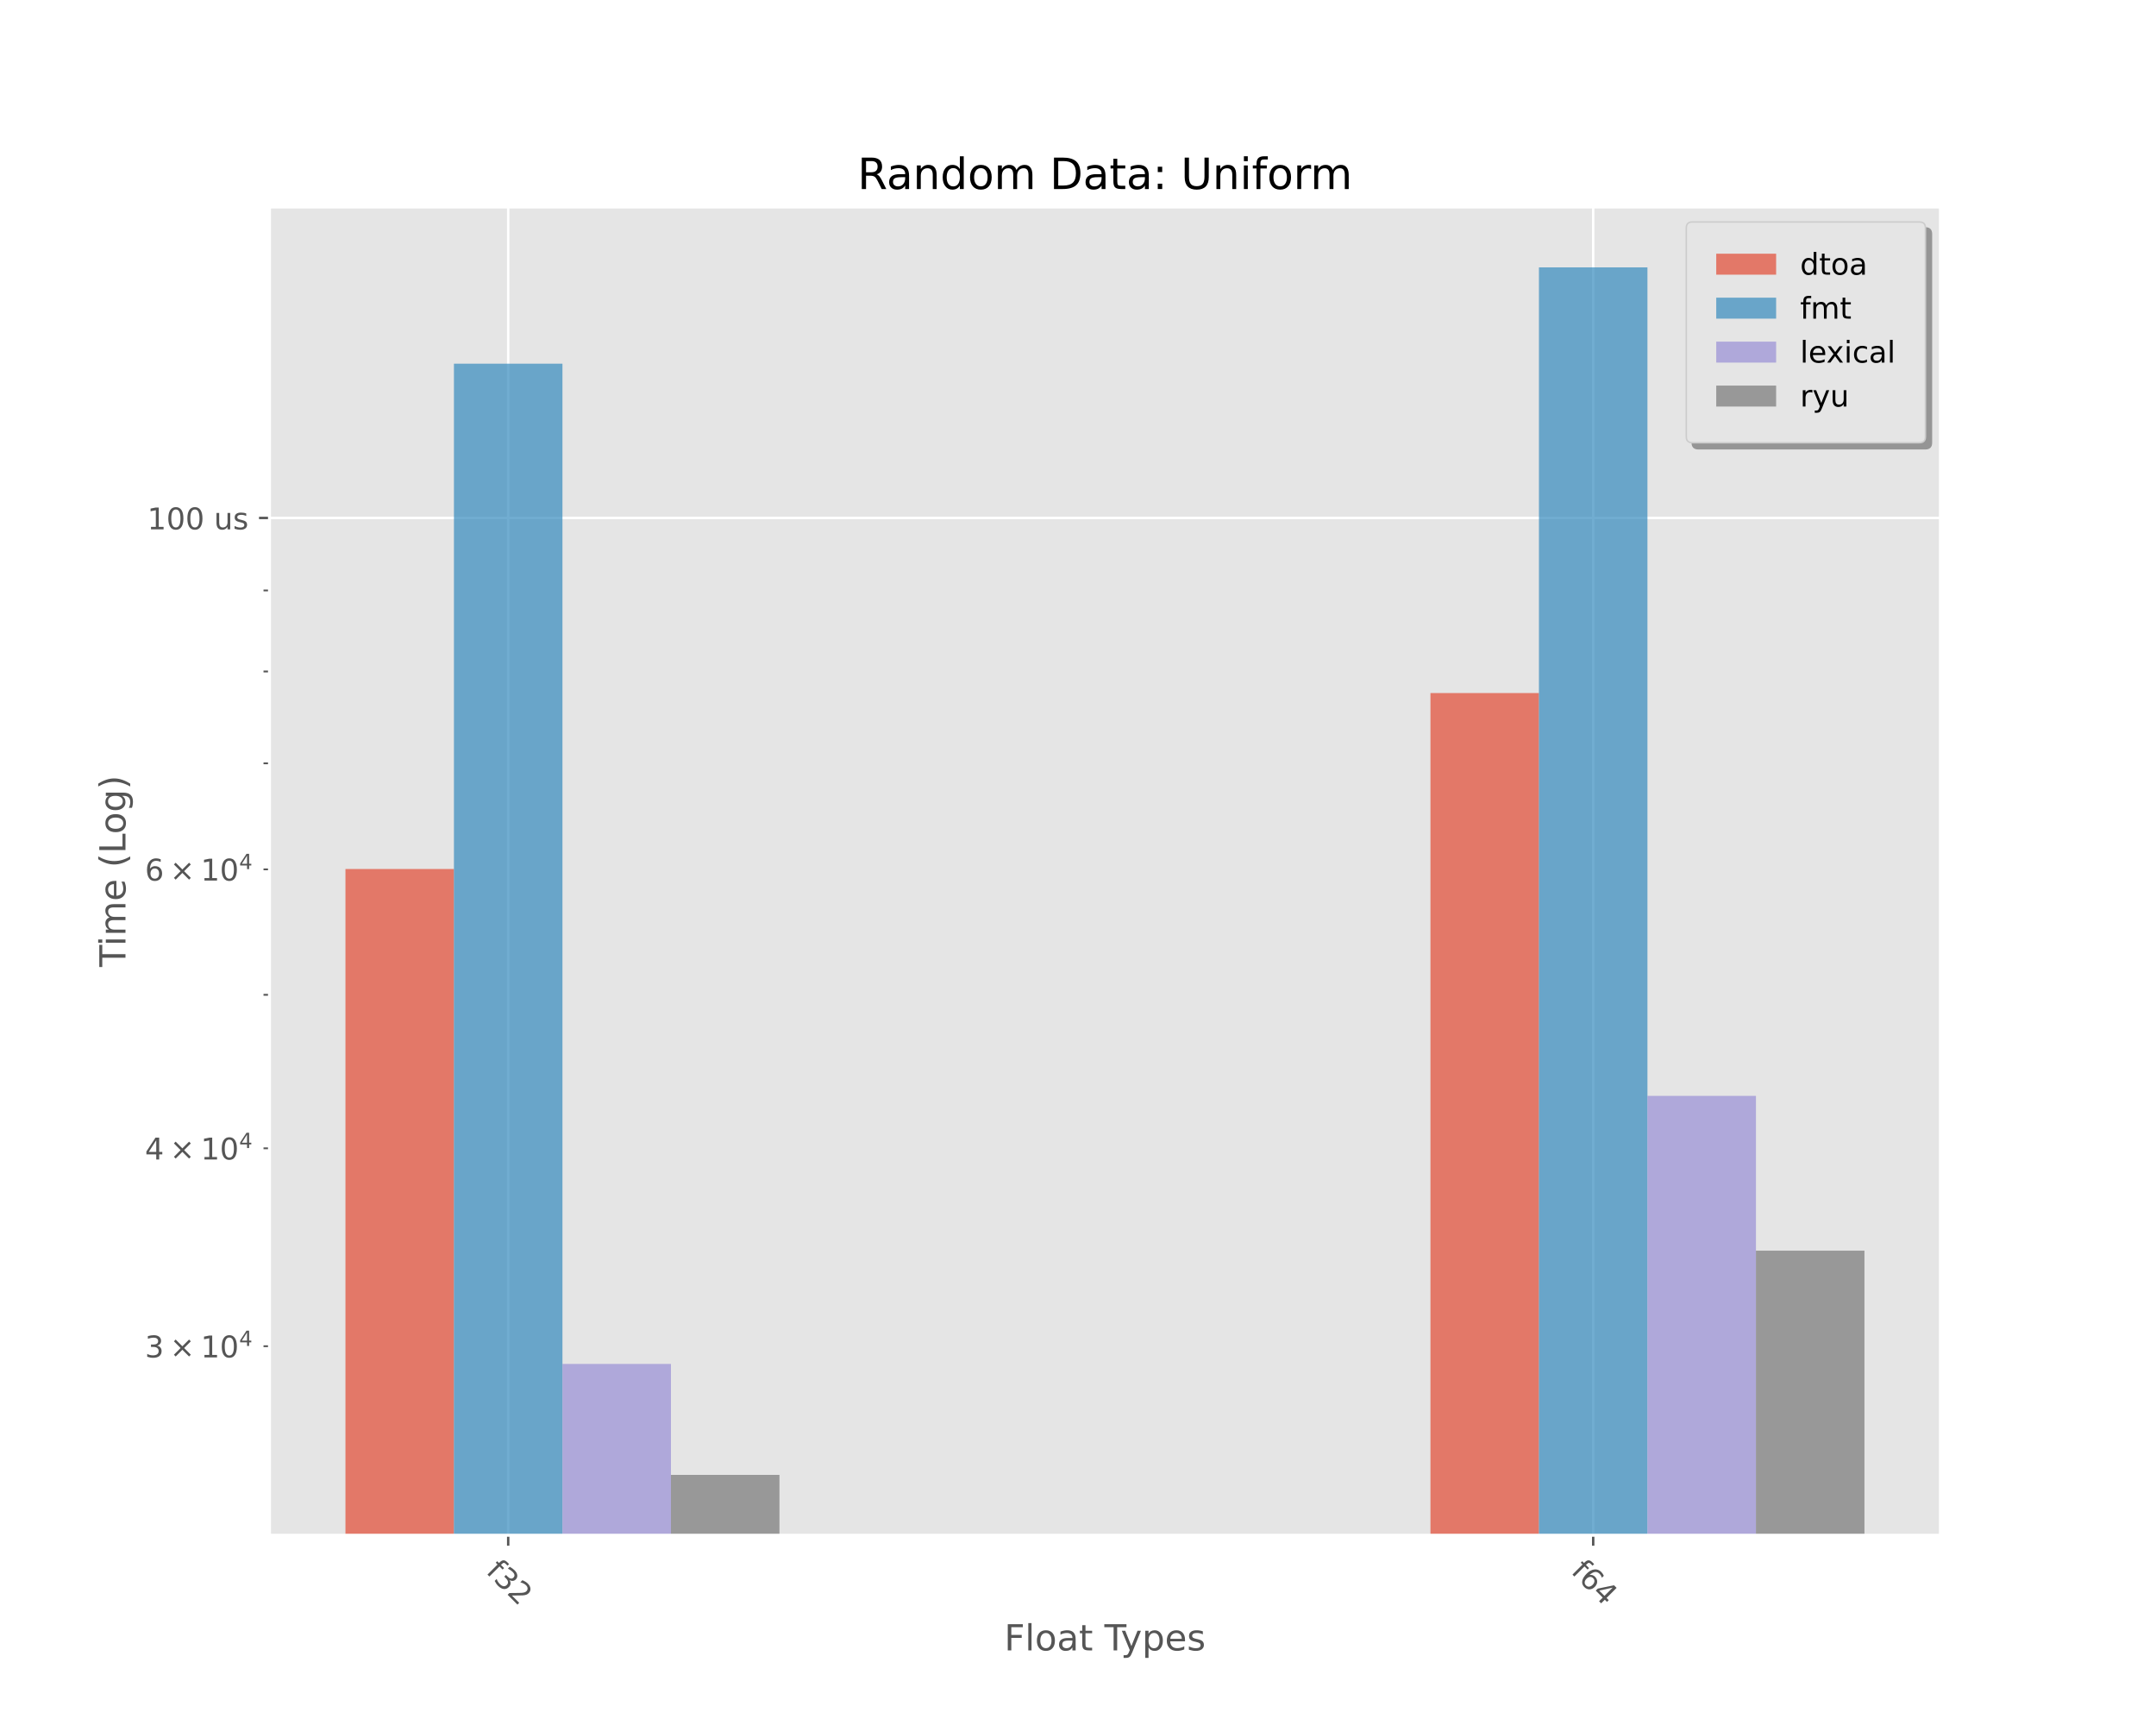
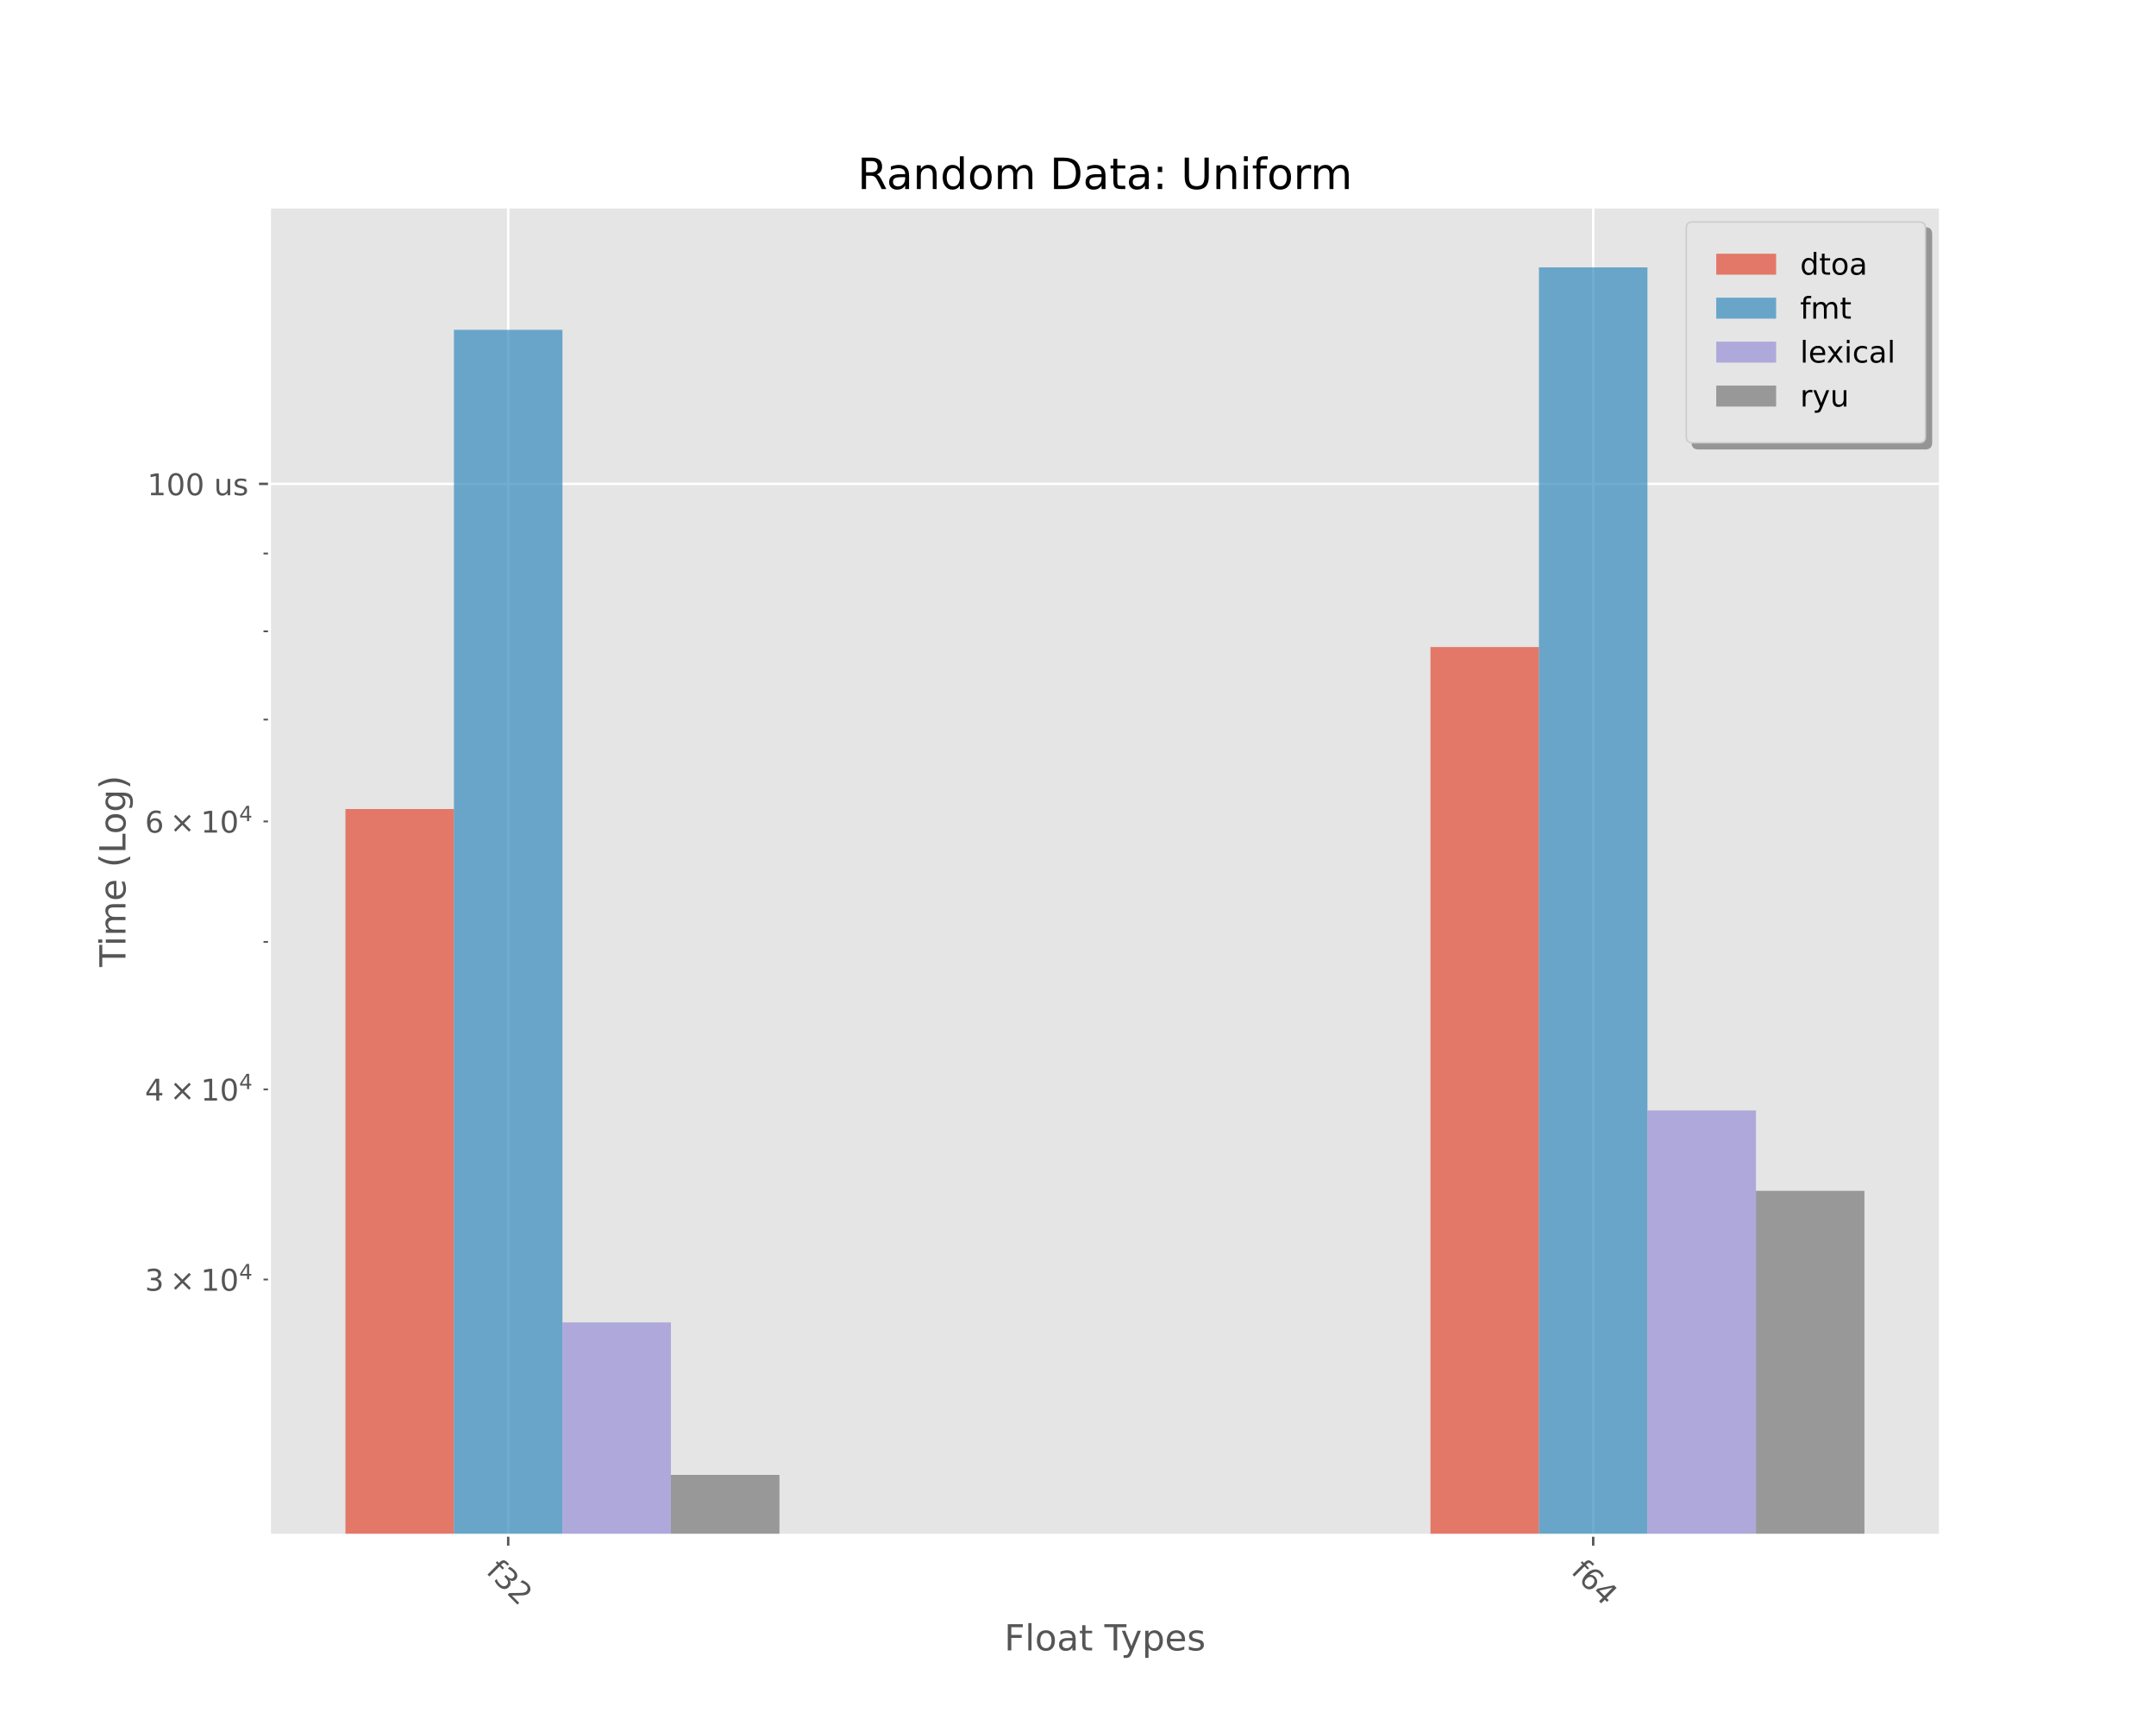
<svg xmlns="http://www.w3.org/2000/svg" xmlns:xlink="http://www.w3.org/1999/xlink" height="576pt" version="1.1" viewBox="0 0 720 576" width="720pt">
  <defs>
    <style type="text/css">*{stroke-linecap:butt;stroke-linejoin:round;}</style>
  </defs>
  <g id="figure_1">
    <g id="patch_1">
      <path d="M 0 576  L 720 576  L 720 0  L 0 0  z " style="fill:#ffffff;" />
    </g>
    <g id="axes_1">
      <g id="patch_2">
        <path d="M 90 512.64  L 648 512.64  L 648 69.12  L 90 69.12  z " style="fill:#e5e5e5;" />
      </g>
      <g id="matplotlib.axis_1">
        <g id="xtick_1">
          <g id="line2d_1">
-             <path clip-path="url(#pb72339c6e7)" d="M 169.714 512.64  L 169.714 69.12  " style="fill:none;stroke:#ffffff;stroke-linecap:square;stroke-width:0.8;" />
+             <path clip-path="url(#p058c53561e)" d="M 169.714 512.64  L 169.714 69.12  " style="fill:none;stroke:#ffffff;stroke-linecap:square;stroke-width:0.8;" />
          </g>
          <g id="line2d_2">
            <defs>
-               <path d="M 0 0  L 0 3.5  " id="m6b115dac39" style="stroke:#555555;stroke-width:0.8;" />
-             </defs>
-             <g>
-               <use style="fill:#555555;stroke:#555555;stroke-width:0.8;" x="169.714" xlink:href="#m6b115dac39" y="512.64" />
+               <path d="M 0 0  L 0 3.5  " id="m1b33ed26a7" style="stroke:#555555;stroke-width:0.8;" />
+             </defs>
+             <g>
+               <use style="fill:#555555;stroke:#555555;stroke-width:0.8;" x="169.714" xlink:href="#m1b33ed26a7" y="512.64" />
            </g>
          </g>
          <g id="text_1">
            <g style="fill:#555555;" transform="translate(162.0195 525.0129)rotate(-315)scale(0.1 -0.1)">
              <defs>
                <path d="M 2375 4863  L 2375 4384  L 1825 4384  Q 1516 4384 1395 4259  Q 1275 4134 1275 3809  L 1275 3500  L 2222 3500  L 2222 3053  L 1275 3053  L 1275 0  L 697 0  L 697 3053  L 147 3053  L 147 3500  L 697 3500  L 697 3744  Q 697 4328 969 4595  Q 1241 4863 1831 4863  L 2375 4863  z " id="DejaVuSans-66" transform="scale(0.015625)" />
                <path d="M 2597 2516  Q 3050 2419 3304 2112  Q 3559 1806 3559 1356  Q 3559 666 3084 287  Q 2609 -91 1734 -91  Q 1441 -91 1130 -33  Q 819 25 488 141  L 488 750  Q 750 597 1062 519  Q 1375 441 1716 441  Q 2309 441 2620 675  Q 2931 909 2931 1356  Q 2931 1769 2642 2001  Q 2353 2234 1838 2234  L 1294 2234  L 1294 2753  L 1863 2753  Q 2328 2753 2575 2939  Q 2822 3125 2822 3475  Q 2822 3834 2567 4026  Q 2313 4219 1838 4219  Q 1578 4219 1281 4162  Q 984 4106 628 3988  L 628 4550  Q 988 4650 1302 4700  Q 1616 4750 1894 4750  Q 2613 4750 3031 4423  Q 3450 4097 3450 3541  Q 3450 3153 3228 2886  Q 3006 2619 2597 2516  z " id="DejaVuSans-33" transform="scale(0.015625)" />
                <path d="M 1228 531  L 3431 531  L 3431 0  L 469 0  L 469 531  Q 828 903 1448 1529  Q 2069 2156 2228 2338  Q 2531 2678 2651 2914  Q 2772 3150 2772 3378  Q 2772 3750 2511 3984  Q 2250 4219 1831 4219  Q 1534 4219 1204 4116  Q 875 4013 500 3803  L 500 4441  Q 881 4594 1212 4672  Q 1544 4750 1819 4750  Q 2544 4750 2975 4387  Q 3406 4025 3406 3419  Q 3406 3131 3298 2873  Q 3191 2616 2906 2266  Q 2828 2175 2409 1742  Q 1991 1309 1228 531  z " id="DejaVuSans-32" transform="scale(0.015625)" />
              </defs>
              <use xlink:href="#DejaVuSans-66" />
              <use x="35.205" xlink:href="#DejaVuSans-33" />
              <use x="98.828" xlink:href="#DejaVuSans-32" />
            </g>
          </g>
        </g>
        <g id="xtick_2">
          <g id="line2d_3">
-             <path clip-path="url(#pb72339c6e7)" d="M 532.052 512.64  L 532.052 69.12  " style="fill:none;stroke:#ffffff;stroke-linecap:square;stroke-width:0.8;" />
+             <path clip-path="url(#p058c53561e)" d="M 532.052 512.64  L 532.052 69.12  " style="fill:none;stroke:#ffffff;stroke-linecap:square;stroke-width:0.8;" />
          </g>
          <g id="line2d_4">
            <g>
-               <use style="fill:#555555;stroke:#555555;stroke-width:0.8;" x="532.052" xlink:href="#m6b115dac39" y="512.64" />
+               <use style="fill:#555555;stroke:#555555;stroke-width:0.8;" x="532.052" xlink:href="#m1b33ed26a7" y="512.64" />
            </g>
          </g>
          <g id="text_2">
            <g style="fill:#555555;" transform="translate(524.3572 525.0129)rotate(-315)scale(0.1 -0.1)">
              <defs>
                <path d="M 2113 2584  Q 1688 2584 1439 2293  Q 1191 2003 1191 1497  Q 1191 994 1439 701  Q 1688 409 2113 409  Q 2538 409 2786 701  Q 3034 994 3034 1497  Q 3034 2003 2786 2293  Q 2538 2584 2113 2584  z M 3366 4563  L 3366 3988  Q 3128 4100 2886 4159  Q 2644 4219 2406 4219  Q 1781 4219 1451 3797  Q 1122 3375 1075 2522  Q 1259 2794 1537 2939  Q 1816 3084 2150 3084  Q 2853 3084 3261 2657  Q 3669 2231 3669 1497  Q 3669 778 3244 343  Q 2819 -91 2113 -91  Q 1303 -91 875 529  Q 447 1150 447 2328  Q 447 3434 972 4092  Q 1497 4750 2381 4750  Q 2619 4750 2861 4703  Q 3103 4656 3366 4563  z " id="DejaVuSans-36" transform="scale(0.015625)" />
                <path d="M 2419 4116  L 825 1625  L 2419 1625  L 2419 4116  z M 2253 4666  L 3047 4666  L 3047 1625  L 3713 1625  L 3713 1100  L 3047 1100  L 3047 0  L 2419 0  L 2419 1100  L 313 1100  L 313 1709  L 2253 4666  z " id="DejaVuSans-34" transform="scale(0.015625)" />
              </defs>
              <use xlink:href="#DejaVuSans-66" />
              <use x="35.205" xlink:href="#DejaVuSans-36" />
              <use x="98.828" xlink:href="#DejaVuSans-34" />
            </g>
          </g>
        </g>
        <g id="text_3">
          <g style="fill:#555555;" transform="translate(335.37 551.0888)scale(0.12 -0.12)">
            <defs>
              <path d="M 628 4666  L 3309 4666  L 3309 4134  L 1259 4134  L 1259 2759  L 3109 2759  L 3109 2228  L 1259 2228  L 1259 0  L 628 0  L 628 4666  z " id="DejaVuSans-46" transform="scale(0.015625)" />
              <path d="M 603 4863  L 1178 4863  L 1178 0  L 603 0  L 603 4863  z " id="DejaVuSans-6c" transform="scale(0.015625)" />
              <path d="M 1959 3097  Q 1497 3097 1228 2736  Q 959 2375 959 1747  Q 959 1119 1226 758  Q 1494 397 1959 397  Q 2419 397 2687 759  Q 2956 1122 2956 1747  Q 2956 2369 2687 2733  Q 2419 3097 1959 3097  z M 1959 3584  Q 2709 3584 3137 3096  Q 3566 2609 3566 1747  Q 3566 888 3137 398  Q 2709 -91 1959 -91  Q 1206 -91 779 398  Q 353 888 353 1747  Q 353 2609 779 3096  Q 1206 3584 1959 3584  z " id="DejaVuSans-6f" transform="scale(0.015625)" />
              <path d="M 2194 1759  Q 1497 1759 1228 1600  Q 959 1441 959 1056  Q 959 750 1161 570  Q 1363 391 1709 391  Q 2188 391 2477 730  Q 2766 1069 2766 1631  L 2766 1759  L 2194 1759  z M 3341 1997  L 3341 0  L 2766 0  L 2766 531  Q 2569 213 2275 61  Q 1981 -91 1556 -91  Q 1019 -91 701 211  Q 384 513 384 1019  Q 384 1609 779 1909  Q 1175 2209 1959 2209  L 2766 2209  L 2766 2266  Q 2766 2663 2505 2880  Q 2244 3097 1772 3097  Q 1472 3097 1187 3025  Q 903 2953 641 2809  L 641 3341  Q 956 3463 1253 3523  Q 1550 3584 1831 3584  Q 2591 3584 2966 3190  Q 3341 2797 3341 1997  z " id="DejaVuSans-61" transform="scale(0.015625)" />
              <path d="M 1172 4494  L 1172 3500  L 2356 3500  L 2356 3053  L 1172 3053  L 1172 1153  Q 1172 725 1289 603  Q 1406 481 1766 481  L 2356 481  L 2356 0  L 1766 0  Q 1100 0 847 248  Q 594 497 594 1153  L 594 3053  L 172 3053  L 172 3500  L 594 3500  L 594 4494  L 1172 4494  z " id="DejaVuSans-74" transform="scale(0.015625)" />
              <path id="DejaVuSans-20" transform="scale(0.015625)" />
              <path d="M -19 4666  L 3928 4666  L 3928 4134  L 2272 4134  L 2272 0  L 1638 0  L 1638 4134  L -19 4134  L -19 4666  z " id="DejaVuSans-54" transform="scale(0.015625)" />
              <path d="M 2059 -325  Q 1816 -950 1584 -1140  Q 1353 -1331 966 -1331  L 506 -1331  L 506 -850  L 844 -850  Q 1081 -850 1212 -737  Q 1344 -625 1503 -206  L 1606 56  L 191 3500  L 800 3500  L 1894 763  L 2988 3500  L 3597 3500  L 2059 -325  z " id="DejaVuSans-79" transform="scale(0.015625)" />
              <path d="M 1159 525  L 1159 -1331  L 581 -1331  L 581 3500  L 1159 3500  L 1159 2969  Q 1341 3281 1617 3432  Q 1894 3584 2278 3584  Q 2916 3584 3314 3078  Q 3713 2572 3713 1747  Q 3713 922 3314 415  Q 2916 -91 2278 -91  Q 1894 -91 1617 61  Q 1341 213 1159 525  z M 3116 1747  Q 3116 2381 2855 2742  Q 2594 3103 2138 3103  Q 1681 3103 1420 2742  Q 1159 2381 1159 1747  Q 1159 1113 1420 752  Q 1681 391 2138 391  Q 2594 391 2855 752  Q 3116 1113 3116 1747  z " id="DejaVuSans-70" transform="scale(0.015625)" />
              <path d="M 3597 1894  L 3597 1613  L 953 1613  Q 991 1019 1311 708  Q 1631 397 2203 397  Q 2534 397 2845 478  Q 3156 559 3463 722  L 3463 178  Q 3153 47 2828 -22  Q 2503 -91 2169 -91  Q 1331 -91 842 396  Q 353 884 353 1716  Q 353 2575 817 3079  Q 1281 3584 2069 3584  Q 2775 3584 3186 3129  Q 3597 2675 3597 1894  z M 3022 2063  Q 3016 2534 2758 2815  Q 2500 3097 2075 3097  Q 1594 3097 1305 2825  Q 1016 2553 972 2059  L 3022 2063  z " id="DejaVuSans-65" transform="scale(0.015625)" />
              <path d="M 2834 3397  L 2834 2853  Q 2591 2978 2328 3040  Q 2066 3103 1784 3103  Q 1356 3103 1142 2972  Q 928 2841 928 2578  Q 928 2378 1081 2264  Q 1234 2150 1697 2047  L 1894 2003  Q 2506 1872 2764 1633  Q 3022 1394 3022 966  Q 3022 478 2636 193  Q 2250 -91 1575 -91  Q 1294 -91 989 -36  Q 684 19 347 128  L 347 722  Q 666 556 975 473  Q 1284 391 1588 391  Q 1994 391 2212 530  Q 2431 669 2431 922  Q 2431 1156 2273 1281  Q 2116 1406 1581 1522  L 1381 1569  Q 847 1681 609 1914  Q 372 2147 372 2553  Q 372 3047 722 3315  Q 1072 3584 1716 3584  Q 2034 3584 2315 3537  Q 2597 3491 2834 3397  z " id="DejaVuSans-73" transform="scale(0.015625)" />
            </defs>
            <use xlink:href="#DejaVuSans-46" />
            <use x="57.52" xlink:href="#DejaVuSans-6c" />
            <use x="85.303" xlink:href="#DejaVuSans-6f" />
            <use x="146.484" xlink:href="#DejaVuSans-61" />
            <use x="207.764" xlink:href="#DejaVuSans-74" />
            <use x="246.973" xlink:href="#DejaVuSans-20" />
            <use x="278.76" xlink:href="#DejaVuSans-54" />
            <use x="324.219" xlink:href="#DejaVuSans-79" />
            <use x="383.398" xlink:href="#DejaVuSans-70" />
            <use x="446.875" xlink:href="#DejaVuSans-65" />
            <use x="508.398" xlink:href="#DejaVuSans-73" />
          </g>
        </g>
      </g>
      <g id="matplotlib.axis_2">
        <g id="ytick_1">
          <g id="line2d_5">
-             <path clip-path="url(#pb72339c6e7)" d="M 90 172.96  L 648 172.96  " style="fill:none;stroke:#ffffff;stroke-linecap:square;stroke-width:0.8;" />
+             <path clip-path="url(#p058c53561e)" d="M 90 161.566  L 648 161.566  " style="fill:none;stroke:#ffffff;stroke-linecap:square;stroke-width:0.8;" />
          </g>
          <g id="line2d_6">
            <defs>
-               <path d="M 0 0  L -3.5 0  " id="ma8421f33d6" style="stroke:#555555;stroke-width:0.8;" />
-             </defs>
-             <g>
-               <use style="fill:#555555;stroke:#555555;stroke-width:0.8;" x="90" xlink:href="#ma8421f33d6" y="172.96" />
+               <path d="M 0 0  L -3.5 0  " id="m615285e2ed" style="stroke:#555555;stroke-width:0.8;" />
+             </defs>
+             <g>
+               <use style="fill:#555555;stroke:#555555;stroke-width:0.8;" x="90" xlink:href="#m615285e2ed" y="161.566" />
            </g>
          </g>
          <g id="text_4">
-             <g style="fill:#555555;" transform="translate(49.1875 176.7592)scale(0.1 -0.1)">
+             <g style="fill:#555555;" transform="translate(49.1875 165.3654)scale(0.1 -0.1)">
              <defs>
                <path d="M 794 531  L 1825 531  L 1825 4091  L 703 3866  L 703 4441  L 1819 4666  L 2450 4666  L 2450 531  L 3481 531  L 3481 0  L 794 0  L 794 531  z " id="DejaVuSans-31" transform="scale(0.015625)" />
                <path d="M 2034 4250  Q 1547 4250 1301 3770  Q 1056 3291 1056 2328  Q 1056 1369 1301 889  Q 1547 409 2034 409  Q 2525 409 2770 889  Q 3016 1369 3016 2328  Q 3016 3291 2770 3770  Q 2525 4250 2034 4250  z M 2034 4750  Q 2819 4750 3233 4129  Q 3647 3509 3647 2328  Q 3647 1150 3233 529  Q 2819 -91 2034 -91  Q 1250 -91 836 529  Q 422 1150 422 2328  Q 422 3509 836 4129  Q 1250 4750 2034 4750  z " id="DejaVuSans-30" transform="scale(0.015625)" />
                <path d="M 544 1381  L 544 3500  L 1119 3500  L 1119 1403  Q 1119 906 1312 657  Q 1506 409 1894 409  Q 2359 409 2629 706  Q 2900 1003 2900 1516  L 2900 3500  L 3475 3500  L 3475 0  L 2900 0  L 2900 538  Q 2691 219 2414 64  Q 2138 -91 1772 -91  Q 1169 -91 856 284  Q 544 659 544 1381  z M 1991 3584  L 1991 3584  z " id="DejaVuSans-75" transform="scale(0.015625)" />
              </defs>
              <use xlink:href="#DejaVuSans-31" />
              <use x="63.623" xlink:href="#DejaVuSans-30" />
              <use x="127.246" xlink:href="#DejaVuSans-30" />
              <use x="190.869" xlink:href="#DejaVuSans-20" />
              <use x="222.656" xlink:href="#DejaVuSans-75" />
              <use x="286.035" xlink:href="#DejaVuSans-73" />
            </g>
          </g>
        </g>
        <g id="ytick_2">
          <g id="line2d_7">
            <defs>
-               <path d="M 0 0  L -2 0  " id="m514933bdd2" style="stroke:#555555;stroke-width:0.6;" />
-             </defs>
-             <g>
-               <use style="fill:#555555;stroke:#555555;stroke-width:0.6;" x="90" xlink:href="#m514933bdd2" y="449.522" />
+               <path d="M 0 0  L -2 0  " id="m0653ffbf4a" style="stroke:#555555;stroke-width:0.6;" />
+             </defs>
+             <g>
+               <use style="fill:#555555;stroke:#555555;stroke-width:0.6;" x="90" xlink:href="#m0653ffbf4a" y="427.253" />
            </g>
          </g>
          <g id="text_5">
-             <g style="fill:#555555;" transform="translate(48.4 453.321)scale(0.1 -0.1)">
+             <g style="fill:#555555;" transform="translate(48.4 431.0521)scale(0.1 -0.1)">
              <defs>
                <path d="M 4488 3438  L 3059 2003  L 4488 575  L 4116 197  L 2681 1631  L 1247 197  L 878 575  L 2303 2003  L 878 3438  L 1247 3816  L 2681 2381  L 4116 3816  L 4488 3438  z " id="DejaVuSans-d7" transform="scale(0.015625)" />
              </defs>
              <use transform="translate(0 0.684375)" xlink:href="#DejaVuSans-33" />
              <use transform="translate(83.10547 0.684375)" xlink:href="#DejaVuSans-d7" />
              <use transform="translate(186.377 0.684375)" xlink:href="#DejaVuSans-31" />
              <use transform="translate(250 0.684375)" xlink:href="#DejaVuSans-30" />
              <use transform="translate(314.5801 38.96563)scale(0.7)" xlink:href="#DejaVuSans-34" />
            </g>
          </g>
        </g>
        <g id="ytick_3">
          <g id="line2d_8">
            <g>
-               <use style="fill:#555555;stroke:#555555;stroke-width:0.6;" x="90" xlink:href="#m514933bdd2" y="383.439" />
+               <use style="fill:#555555;stroke:#555555;stroke-width:0.6;" x="90" xlink:href="#m0653ffbf4a" y="363.769" />
            </g>
          </g>
          <g id="text_6">
-             <g style="fill:#555555;" transform="translate(48.4 387.2382)scale(0.1 -0.1)">
+             <g style="fill:#555555;" transform="translate(48.4 367.5679)scale(0.1 -0.1)">
              <use transform="translate(0 0.684375)" xlink:href="#DejaVuSans-34" />
              <use transform="translate(83.10547 0.684375)" xlink:href="#DejaVuSans-d7" />
              <use transform="translate(186.377 0.684375)" xlink:href="#DejaVuSans-31" />
              <use transform="translate(250 0.684375)" xlink:href="#DejaVuSans-30" />
              <use transform="translate(314.5801 38.96563)scale(0.7)" xlink:href="#DejaVuSans-34" />
            </g>
          </g>
        </g>
        <g id="ytick_4">
          <g id="line2d_9">
            <g>
-               <use style="fill:#555555;stroke:#555555;stroke-width:0.6;" x="90" xlink:href="#m514933bdd2" y="332.181" />
+               <use style="fill:#555555;stroke:#555555;stroke-width:0.6;" x="90" xlink:href="#m0653ffbf4a" y="314.526" />
            </g>
          </g>
        </g>
        <g id="ytick_5">
          <g id="line2d_10">
            <g>
-               <use style="fill:#555555;stroke:#555555;stroke-width:0.6;" x="90" xlink:href="#m514933bdd2" y="290.301" />
+               <use style="fill:#555555;stroke:#555555;stroke-width:0.6;" x="90" xlink:href="#m0653ffbf4a" y="274.293" />
            </g>
          </g>
          <g id="text_7">
-             <g style="fill:#555555;" transform="translate(48.4 294.0998)scale(0.1 -0.1)">
+             <g style="fill:#555555;" transform="translate(48.4 278.0919)scale(0.1 -0.1)">
              <use transform="translate(0 0.684375)" xlink:href="#DejaVuSans-36" />
              <use transform="translate(83.10547 0.684375)" xlink:href="#DejaVuSans-d7" />
              <use transform="translate(186.377 0.684375)" xlink:href="#DejaVuSans-31" />
              <use transform="translate(250 0.684375)" xlink:href="#DejaVuSans-30" />
              <use transform="translate(314.5801 38.96563)scale(0.7)" xlink:href="#DejaVuSans-34" />
            </g>
          </g>
        </g>
        <g id="ytick_6">
          <g id="line2d_11">
            <g>
-               <use style="fill:#555555;stroke:#555555;stroke-width:0.6;" x="90" xlink:href="#m514933bdd2" y="254.891" />
+               <use style="fill:#555555;stroke:#555555;stroke-width:0.6;" x="90" xlink:href="#m0653ffbf4a" y="240.275" />
            </g>
          </g>
        </g>
        <g id="ytick_7">
          <g id="line2d_12">
            <g>
-               <use style="fill:#555555;stroke:#555555;stroke-width:0.6;" x="90" xlink:href="#m514933bdd2" y="224.218" />
+               <use style="fill:#555555;stroke:#555555;stroke-width:0.6;" x="90" xlink:href="#m0653ffbf4a" y="210.808" />
            </g>
          </g>
        </g>
        <g id="ytick_8">
          <g id="line2d_13">
            <g>
-               <use style="fill:#555555;stroke:#555555;stroke-width:0.6;" x="90" xlink:href="#m514933bdd2" y="197.162" />
+               <use style="fill:#555555;stroke:#555555;stroke-width:0.6;" x="90" xlink:href="#m0653ffbf4a" y="184.817" />
            </g>
          </g>
        </g>
        <g id="text_8">
          <g style="fill:#555555;" transform="translate(41.90438 322.8675)rotate(-90)scale(0.12 -0.12)">
            <defs>
              <path d="M 603 3500  L 1178 3500  L 1178 0  L 603 0  L 603 3500  z M 603 4863  L 1178 4863  L 1178 4134  L 603 4134  L 603 4863  z " id="DejaVuSans-69" transform="scale(0.015625)" />
              <path d="M 3328 2828  Q 3544 3216 3844 3400  Q 4144 3584 4550 3584  Q 5097 3584 5394 3201  Q 5691 2819 5691 2113  L 5691 0  L 5113 0  L 5113 2094  Q 5113 2597 4934 2840  Q 4756 3084 4391 3084  Q 3944 3084 3684 2787  Q 3425 2491 3425 1978  L 3425 0  L 2847 0  L 2847 2094  Q 2847 2600 2669 2842  Q 2491 3084 2119 3084  Q 1678 3084 1418 2786  Q 1159 2488 1159 1978  L 1159 0  L 581 0  L 581 3500  L 1159 3500  L 1159 2956  Q 1356 3278 1631 3431  Q 1906 3584 2284 3584  Q 2666 3584 2933 3390  Q 3200 3197 3328 2828  z " id="DejaVuSans-6d" transform="scale(0.015625)" />
              <path d="M 1984 4856  Q 1566 4138 1362 3434  Q 1159 2731 1159 2009  Q 1159 1288 1364 580  Q 1569 -128 1984 -844  L 1484 -844  Q 1016 -109 783 600  Q 550 1309 550 2009  Q 550 2706 781 3412  Q 1013 4119 1484 4856  L 1984 4856  z " id="DejaVuSans-28" transform="scale(0.015625)" />
              <path d="M 628 4666  L 1259 4666  L 1259 531  L 3531 531  L 3531 0  L 628 0  L 628 4666  z " id="DejaVuSans-4c" transform="scale(0.015625)" />
              <path d="M 2906 1791  Q 2906 2416 2648 2759  Q 2391 3103 1925 3103  Q 1463 3103 1205 2759  Q 947 2416 947 1791  Q 947 1169 1205 825  Q 1463 481 1925 481  Q 2391 481 2648 825  Q 2906 1169 2906 1791  z M 3481 434  Q 3481 -459 3084 -895  Q 2688 -1331 1869 -1331  Q 1566 -1331 1297 -1286  Q 1028 -1241 775 -1147  L 775 -588  Q 1028 -725 1275 -790  Q 1522 -856 1778 -856  Q 2344 -856 2625 -561  Q 2906 -266 2906 331  L 2906 616  Q 2728 306 2450 153  Q 2172 0 1784 0  Q 1141 0 747 490  Q 353 981 353 1791  Q 353 2603 747 3093  Q 1141 3584 1784 3584  Q 2172 3584 2450 3431  Q 2728 3278 2906 2969  L 2906 3500  L 3481 3500  L 3481 434  z " id="DejaVuSans-67" transform="scale(0.015625)" />
              <path d="M 513 4856  L 1013 4856  Q 1481 4119 1714 3412  Q 1947 2706 1947 2009  Q 1947 1309 1714 600  Q 1481 -109 1013 -844  L 513 -844  Q 928 -128 1133 580  Q 1338 1288 1338 2009  Q 1338 2731 1133 3434  Q 928 4138 513 4856  z " id="DejaVuSans-29" transform="scale(0.015625)" />
            </defs>
            <use xlink:href="#DejaVuSans-54" />
            <use x="57.959" xlink:href="#DejaVuSans-69" />
            <use x="85.742" xlink:href="#DejaVuSans-6d" />
            <use x="183.154" xlink:href="#DejaVuSans-65" />
            <use x="244.678" xlink:href="#DejaVuSans-20" />
            <use x="276.465" xlink:href="#DejaVuSans-28" />
            <use x="315.479" xlink:href="#DejaVuSans-4c" />
            <use x="369.441" xlink:href="#DejaVuSans-6f" />
            <use x="430.623" xlink:href="#DejaVuSans-67" />
            <use x="494.1" xlink:href="#DejaVuSans-29" />
          </g>
        </g>
      </g>
      <g id="patch_3">
-         <path clip-path="url(#pb72339c6e7)" d="M 115.364 531739.085  L 151.597 531739.085  L 151.597 290.174  L 115.364 290.174  z " style="fill:#e24a33;opacity:0.7;" />
+         <path clip-path="url(#p058c53561e)" d="M 115.364 510825.217  L 151.597 510825.217  L 151.597 270.143  L 115.364 270.143  z " style="fill:#e24a33;opacity:0.7;" />
      </g>
      <g id="patch_4">
-         <path clip-path="url(#pb72339c6e7)" d="M 477.701 531739.085  L 513.935 531739.085  L 513.935 231.422  L 477.701 231.422  z " style="fill:#e24a33;opacity:0.7;" />
+         <path clip-path="url(#p058c53561e)" d="M 477.701 510825.217  L 513.935 510825.217  L 513.935 216.056  L 477.701 216.056  z " style="fill:#e24a33;opacity:0.7;" />
      </g>
      <g id="patch_5">
-         <path clip-path="url(#pb72339c6e7)" d="M 151.597 531739.085  L 187.831 531739.085  L 187.831 121.441  L 151.597 121.441  z " style="fill:#348abd;opacity:0.7;" />
+         <path clip-path="url(#p058c53561e)" d="M 151.597 510825.217  L 187.831 510825.217  L 187.831 110.132  L 151.597 110.132  z " style="fill:#348abd;opacity:0.7;" />
      </g>
      <g id="patch_6">
-         <path clip-path="url(#pb72339c6e7)" d="M 513.935 531739.085  L 550.169 531739.085  L 550.169 89.28  L 513.935 89.28  z " style="fill:#348abd;opacity:0.7;" />
+         <path clip-path="url(#p058c53561e)" d="M 513.935 510825.217  L 550.169 510825.217  L 550.169 89.28  L 513.935 89.28  z " style="fill:#348abd;opacity:0.7;" />
      </g>
      <g id="patch_7">
-         <path clip-path="url(#pb72339c6e7)" d="M 187.831 531739.085  L 224.065 531739.085  L 224.065 455.432  L 187.831 455.432  z " style="fill:#988ed5;opacity:0.7;" />
+         <path clip-path="url(#p058c53561e)" d="M 187.831 510825.217  L 224.065 510825.217  L 224.065 441.573  L 187.831 441.573  z " style="fill:#988ed5;opacity:0.7;" />
      </g>
      <g id="patch_8">
-         <path clip-path="url(#pb72339c6e7)" d="M 550.169 531739.085  L 586.403 531739.085  L 586.403 365.925  L 550.169 365.925  z " style="fill:#988ed5;opacity:0.7;" />
+         <path clip-path="url(#p058c53561e)" d="M 550.169 510825.217  L 586.403 510825.217  L 586.403 370.786  L 550.169 370.786  z " style="fill:#988ed5;opacity:0.7;" />
      </g>
      <g id="patch_9">
-         <path clip-path="url(#pb72339c6e7)" d="M 224.065 531739.085  L 260.299 531739.085  L 260.299 492.48  L 224.065 492.48  z " style="fill:#777777;opacity:0.7;" />
+         <path clip-path="url(#p058c53561e)" d="M 224.065 510825.217  L 260.299 510825.217  L 260.299 492.48  L 224.065 492.48  z " style="fill:#777777;opacity:0.7;" />
      </g>
      <g id="patch_10">
-         <path clip-path="url(#pb72339c6e7)" d="M 586.403 531739.085  L 622.636 531739.085  L 622.636 417.611  L 586.403 417.611  z " style="fill:#777777;opacity:0.7;" />
+         <path clip-path="url(#p058c53561e)" d="M 586.403 510825.217  L 622.636 510825.217  L 622.636 397.636  L 586.403 397.636  z " style="fill:#777777;opacity:0.7;" />
      </g>
      <g id="patch_11">
        <path d="M 90 512.64  L 90 69.12  " style="fill:none;stroke:#ffffff;stroke-linecap:square;stroke-linejoin:miter;" />
      </g>
      <g id="patch_12">
        <path d="M 648 512.64  L 648 69.12  " style="fill:none;stroke:#ffffff;stroke-linecap:square;stroke-linejoin:miter;" />
      </g>
      <g id="patch_13">
        <path d="M 90 512.64  L 648 512.64  " style="fill:none;stroke:#ffffff;stroke-linecap:square;stroke-linejoin:miter;" />
      </g>
      <g id="patch_14">
        <path d="M 90 69.12  L 648 69.12  " style="fill:none;stroke:#ffffff;stroke-linecap:square;stroke-linejoin:miter;" />
      </g>
      <g id="text_9">
        <g transform="translate(286.3811 63.12)scale(0.144 -0.144)">
          <defs>
            <path d="M 2841 2188  Q 3044 2119 3236 1894  Q 3428 1669 3622 1275  L 4263 0  L 3584 0  L 2988 1197  Q 2756 1666 2539 1819  Q 2322 1972 1947 1972  L 1259 1972  L 1259 0  L 628 0  L 628 4666  L 2053 4666  Q 2853 4666 3247 4331  Q 3641 3997 3641 3322  Q 3641 2881 3436 2590  Q 3231 2300 2841 2188  z M 1259 4147  L 1259 2491  L 2053 2491  Q 2509 2491 2742 2702  Q 2975 2913 2975 3322  Q 2975 3731 2742 3939  Q 2509 4147 2053 4147  L 1259 4147  z " id="DejaVuSans-52" transform="scale(0.015625)" />
            <path d="M 3513 2113  L 3513 0  L 2938 0  L 2938 2094  Q 2938 2591 2744 2837  Q 2550 3084 2163 3084  Q 1697 3084 1428 2787  Q 1159 2491 1159 1978  L 1159 0  L 581 0  L 581 3500  L 1159 3500  L 1159 2956  Q 1366 3272 1645 3428  Q 1925 3584 2291 3584  Q 2894 3584 3203 3211  Q 3513 2838 3513 2113  z " id="DejaVuSans-6e" transform="scale(0.015625)" />
            <path d="M 2906 2969  L 2906 4863  L 3481 4863  L 3481 0  L 2906 0  L 2906 525  Q 2725 213 2448 61  Q 2172 -91 1784 -91  Q 1150 -91 751 415  Q 353 922 353 1747  Q 353 2572 751 3078  Q 1150 3584 1784 3584  Q 2172 3584 2448 3432  Q 2725 3281 2906 2969  z M 947 1747  Q 947 1113 1208 752  Q 1469 391 1925 391  Q 2381 391 2643 752  Q 2906 1113 2906 1747  Q 2906 2381 2643 2742  Q 2381 3103 1925 3103  Q 1469 3103 1208 2742  Q 947 2381 947 1747  z " id="DejaVuSans-64" transform="scale(0.015625)" />
            <path d="M 1259 4147  L 1259 519  L 2022 519  Q 2988 519 3436 956  Q 3884 1394 3884 2338  Q 3884 3275 3436 3711  Q 2988 4147 2022 4147  L 1259 4147  z M 628 4666  L 1925 4666  Q 3281 4666 3915 4102  Q 4550 3538 4550 2338  Q 4550 1131 3912 565  Q 3275 0 1925 0  L 628 0  L 628 4666  z " id="DejaVuSans-44" transform="scale(0.015625)" />
            <path d="M 750 794  L 1409 794  L 1409 0  L 750 0  L 750 794  z M 750 3309  L 1409 3309  L 1409 2516  L 750 2516  L 750 3309  z " id="DejaVuSans-3a" transform="scale(0.015625)" />
            <path d="M 556 4666  L 1191 4666  L 1191 1831  Q 1191 1081 1462 751  Q 1734 422 2344 422  Q 2950 422 3222 751  Q 3494 1081 3494 1831  L 3494 4666  L 4128 4666  L 4128 1753  Q 4128 841 3676 375  Q 3225 -91 2344 -91  Q 1459 -91 1007 375  Q 556 841 556 1753  L 556 4666  z " id="DejaVuSans-55" transform="scale(0.015625)" />
            <path d="M 2631 2963  Q 2534 3019 2420 3045  Q 2306 3072 2169 3072  Q 1681 3072 1420 2755  Q 1159 2438 1159 1844  L 1159 0  L 581 0  L 581 3500  L 1159 3500  L 1159 2956  Q 1341 3275 1631 3429  Q 1922 3584 2338 3584  Q 2397 3584 2469 3576  Q 2541 3569 2628 3553  L 2631 2963  z " id="DejaVuSans-72" transform="scale(0.015625)" />
          </defs>
          <use xlink:href="#DejaVuSans-52" />
          <use x="67.232" xlink:href="#DejaVuSans-61" />
          <use x="128.512" xlink:href="#DejaVuSans-6e" />
          <use x="191.891" xlink:href="#DejaVuSans-64" />
          <use x="255.367" xlink:href="#DejaVuSans-6f" />
          <use x="316.549" xlink:href="#DejaVuSans-6d" />
          <use x="413.961" xlink:href="#DejaVuSans-20" />
          <use x="445.748" xlink:href="#DejaVuSans-44" />
          <use x="522.75" xlink:href="#DejaVuSans-61" />
          <use x="584.029" xlink:href="#DejaVuSans-74" />
          <use x="623.238" xlink:href="#DejaVuSans-61" />
          <use x="684.518" xlink:href="#DejaVuSans-3a" />
          <use x="718.209" xlink:href="#DejaVuSans-20" />
          <use x="749.996" xlink:href="#DejaVuSans-55" />
          <use x="823.189" xlink:href="#DejaVuSans-6e" />
          <use x="886.568" xlink:href="#DejaVuSans-69" />
          <use x="914.352" xlink:href="#DejaVuSans-66" />
          <use x="949.557" xlink:href="#DejaVuSans-6f" />
          <use x="1010.738" xlink:href="#DejaVuSans-72" />
          <use x="1050.102" xlink:href="#DejaVuSans-6d" />
        </g>
      </g>
      <g id="legend_1">
        <g id="patch_15">
          <path d="M 567.142 149.833  L 643 149.833  Q 645 149.833 645 147.833  L 645 78.12  Q 645 76.12 643 76.12  L 567.142 76.12  Q 565.142 76.12 565.142 78.12  L 565.142 147.833  Q 565.142 149.833 567.142 149.833  z " style="fill:#454545;opacity:0.5;stroke:#454545;stroke-linejoin:miter;stroke-width:0.5;" />
        </g>
        <g id="patch_16">
          <path d="M 565.142 147.833  L 641 147.833  Q 643 147.833 643 145.833  L 643 76.12  Q 643 74.12 641 74.12  L 565.142 74.12  Q 563.142 74.12 563.142 76.12  L 563.142 145.833  Q 563.142 147.833 565.142 147.833  z " style="fill:#e5e5e5;stroke:#cccccc;stroke-linejoin:miter;stroke-width:0.5;" />
        </g>
        <g id="patch_17">
          <path d="M 573.142 91.718  L 593.142 91.718  L 593.142 84.718  L 573.142 84.718  z " style="fill:#e24a33;opacity:0.7;" />
        </g>
        <g id="text_10">
          <g transform="translate(601.1422 91.71844)scale(0.1 -0.1)">
            <use xlink:href="#DejaVuSans-64" />
            <use x="63.477" xlink:href="#DejaVuSans-74" />
            <use x="102.686" xlink:href="#DejaVuSans-6f" />
            <use x="163.867" xlink:href="#DejaVuSans-61" />
          </g>
        </g>
        <g id="patch_18">
          <path d="M 573.142 106.397  L 593.142 106.397  L 593.142 99.397  L 573.142 99.397  z " style="fill:#348abd;opacity:0.7;" />
        </g>
        <g id="text_11">
          <g transform="translate(601.1422 106.3966)scale(0.1 -0.1)">
            <use xlink:href="#DejaVuSans-66" />
            <use x="35.205" xlink:href="#DejaVuSans-6d" />
            <use x="132.617" xlink:href="#DejaVuSans-74" />
          </g>
        </g>
        <g id="patch_19">
          <path d="M 573.142 121.075  L 593.142 121.075  L 593.142 114.075  L 573.142 114.075  z " style="fill:#988ed5;opacity:0.7;" />
        </g>
        <g id="text_12">
          <g transform="translate(601.1422 121.0747)scale(0.1 -0.1)">
            <defs>
              <path d="M 3513 3500  L 2247 1797  L 3578 0  L 2900 0  L 1881 1375  L 863 0  L 184 0  L 1544 1831  L 300 3500  L 978 3500  L 1906 2253  L 2834 3500  L 3513 3500  z " id="DejaVuSans-78" transform="scale(0.015625)" />
              <path d="M 3122 3366  L 3122 2828  Q 2878 2963 2633 3030  Q 2388 3097 2138 3097  Q 1578 3097 1268 2742  Q 959 2388 959 1747  Q 959 1106 1268 751  Q 1578 397 2138 397  Q 2388 397 2633 464  Q 2878 531 3122 666  L 3122 134  Q 2881 22 2623 -34  Q 2366 -91 2075 -91  Q 1284 -91 818 406  Q 353 903 353 1747  Q 353 2603 823 3093  Q 1294 3584 2113 3584  Q 2378 3584 2631 3529  Q 2884 3475 3122 3366  z " id="DejaVuSans-63" transform="scale(0.015625)" />
            </defs>
            <use xlink:href="#DejaVuSans-6c" />
            <use x="27.783" xlink:href="#DejaVuSans-65" />
            <use x="87.557" xlink:href="#DejaVuSans-78" />
            <use x="146.736" xlink:href="#DejaVuSans-69" />
            <use x="174.52" xlink:href="#DejaVuSans-63" />
            <use x="229.5" xlink:href="#DejaVuSans-61" />
            <use x="290.779" xlink:href="#DejaVuSans-6c" />
          </g>
        </g>
        <g id="patch_20">
          <path d="M 573.142 135.753  L 593.142 135.753  L 593.142 128.753  L 573.142 128.753  z " style="fill:#777777;opacity:0.7;" />
        </g>
        <g id="text_13">
          <g transform="translate(601.1422 135.7528)scale(0.1 -0.1)">
            <use xlink:href="#DejaVuSans-72" />
            <use x="41.113" xlink:href="#DejaVuSans-79" />
            <use x="100.293" xlink:href="#DejaVuSans-75" />
          </g>
        </g>
      </g>
    </g>
  </g>
  <defs>
-     <clipPath id="pb72339c6e7">
+     <clipPath id="p058c53561e">
      <rect height="443.52" width="558" x="90" y="69.12" />
    </clipPath>
  </defs>
</svg>
